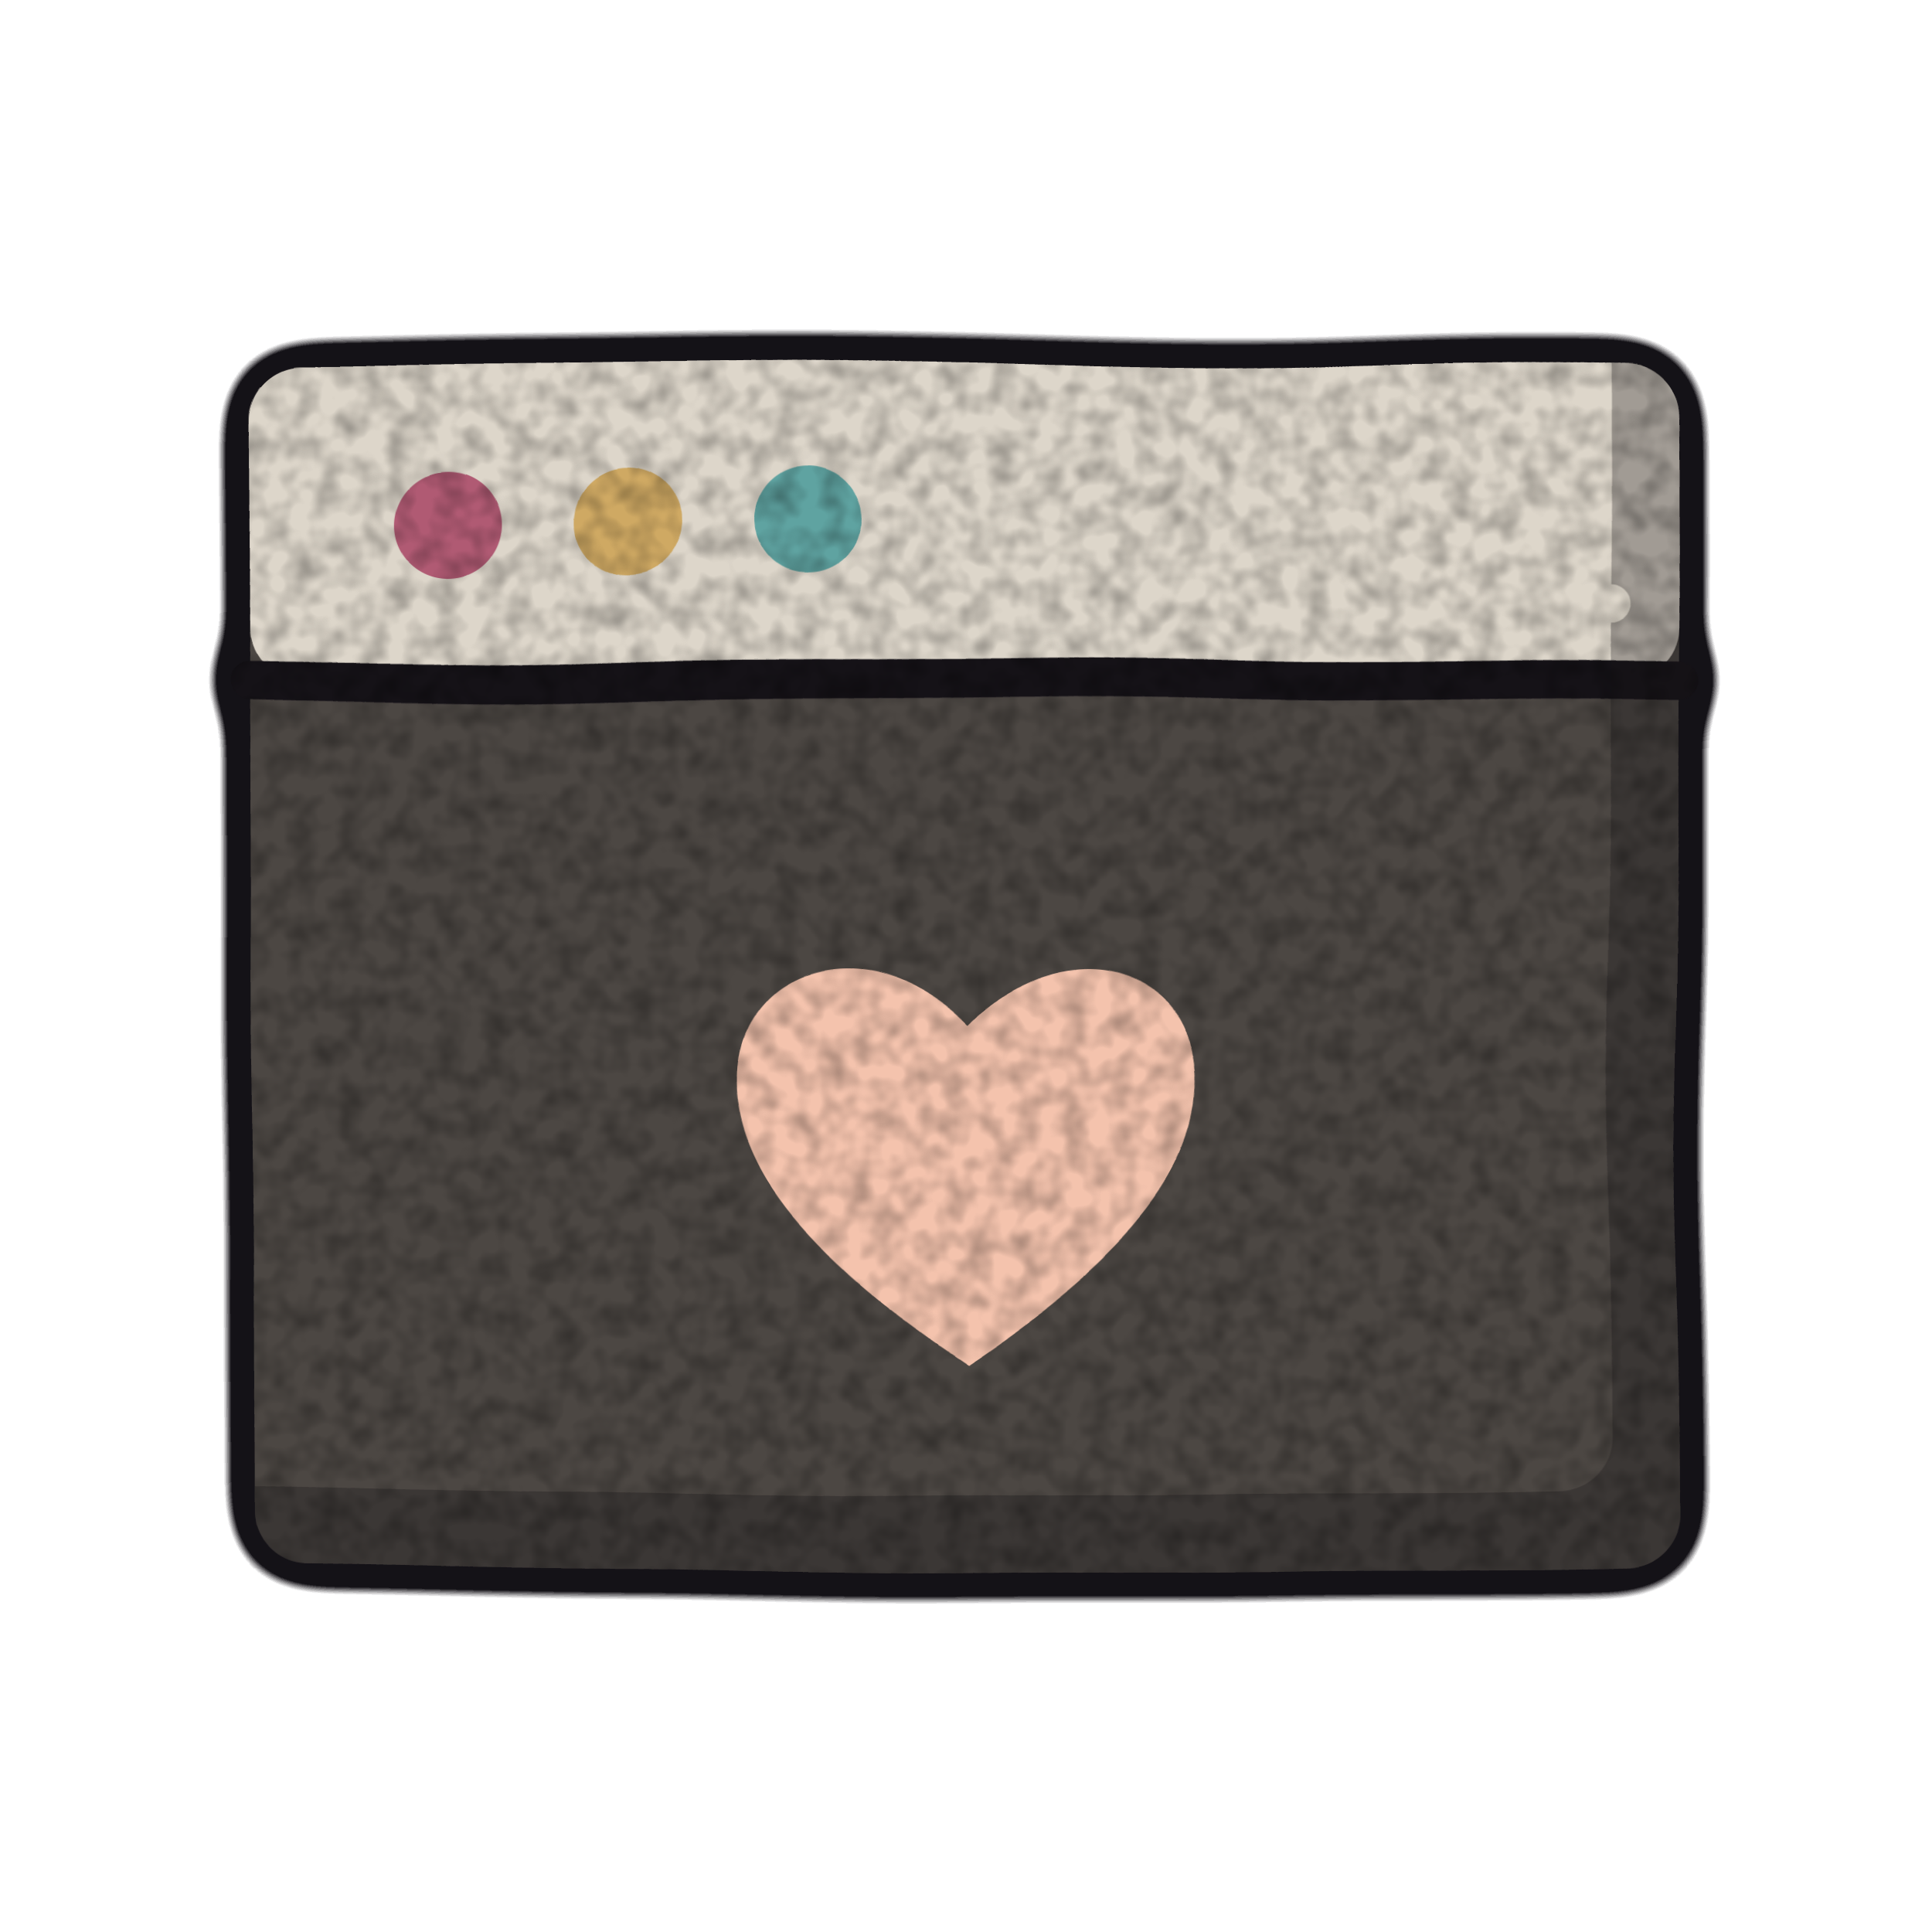
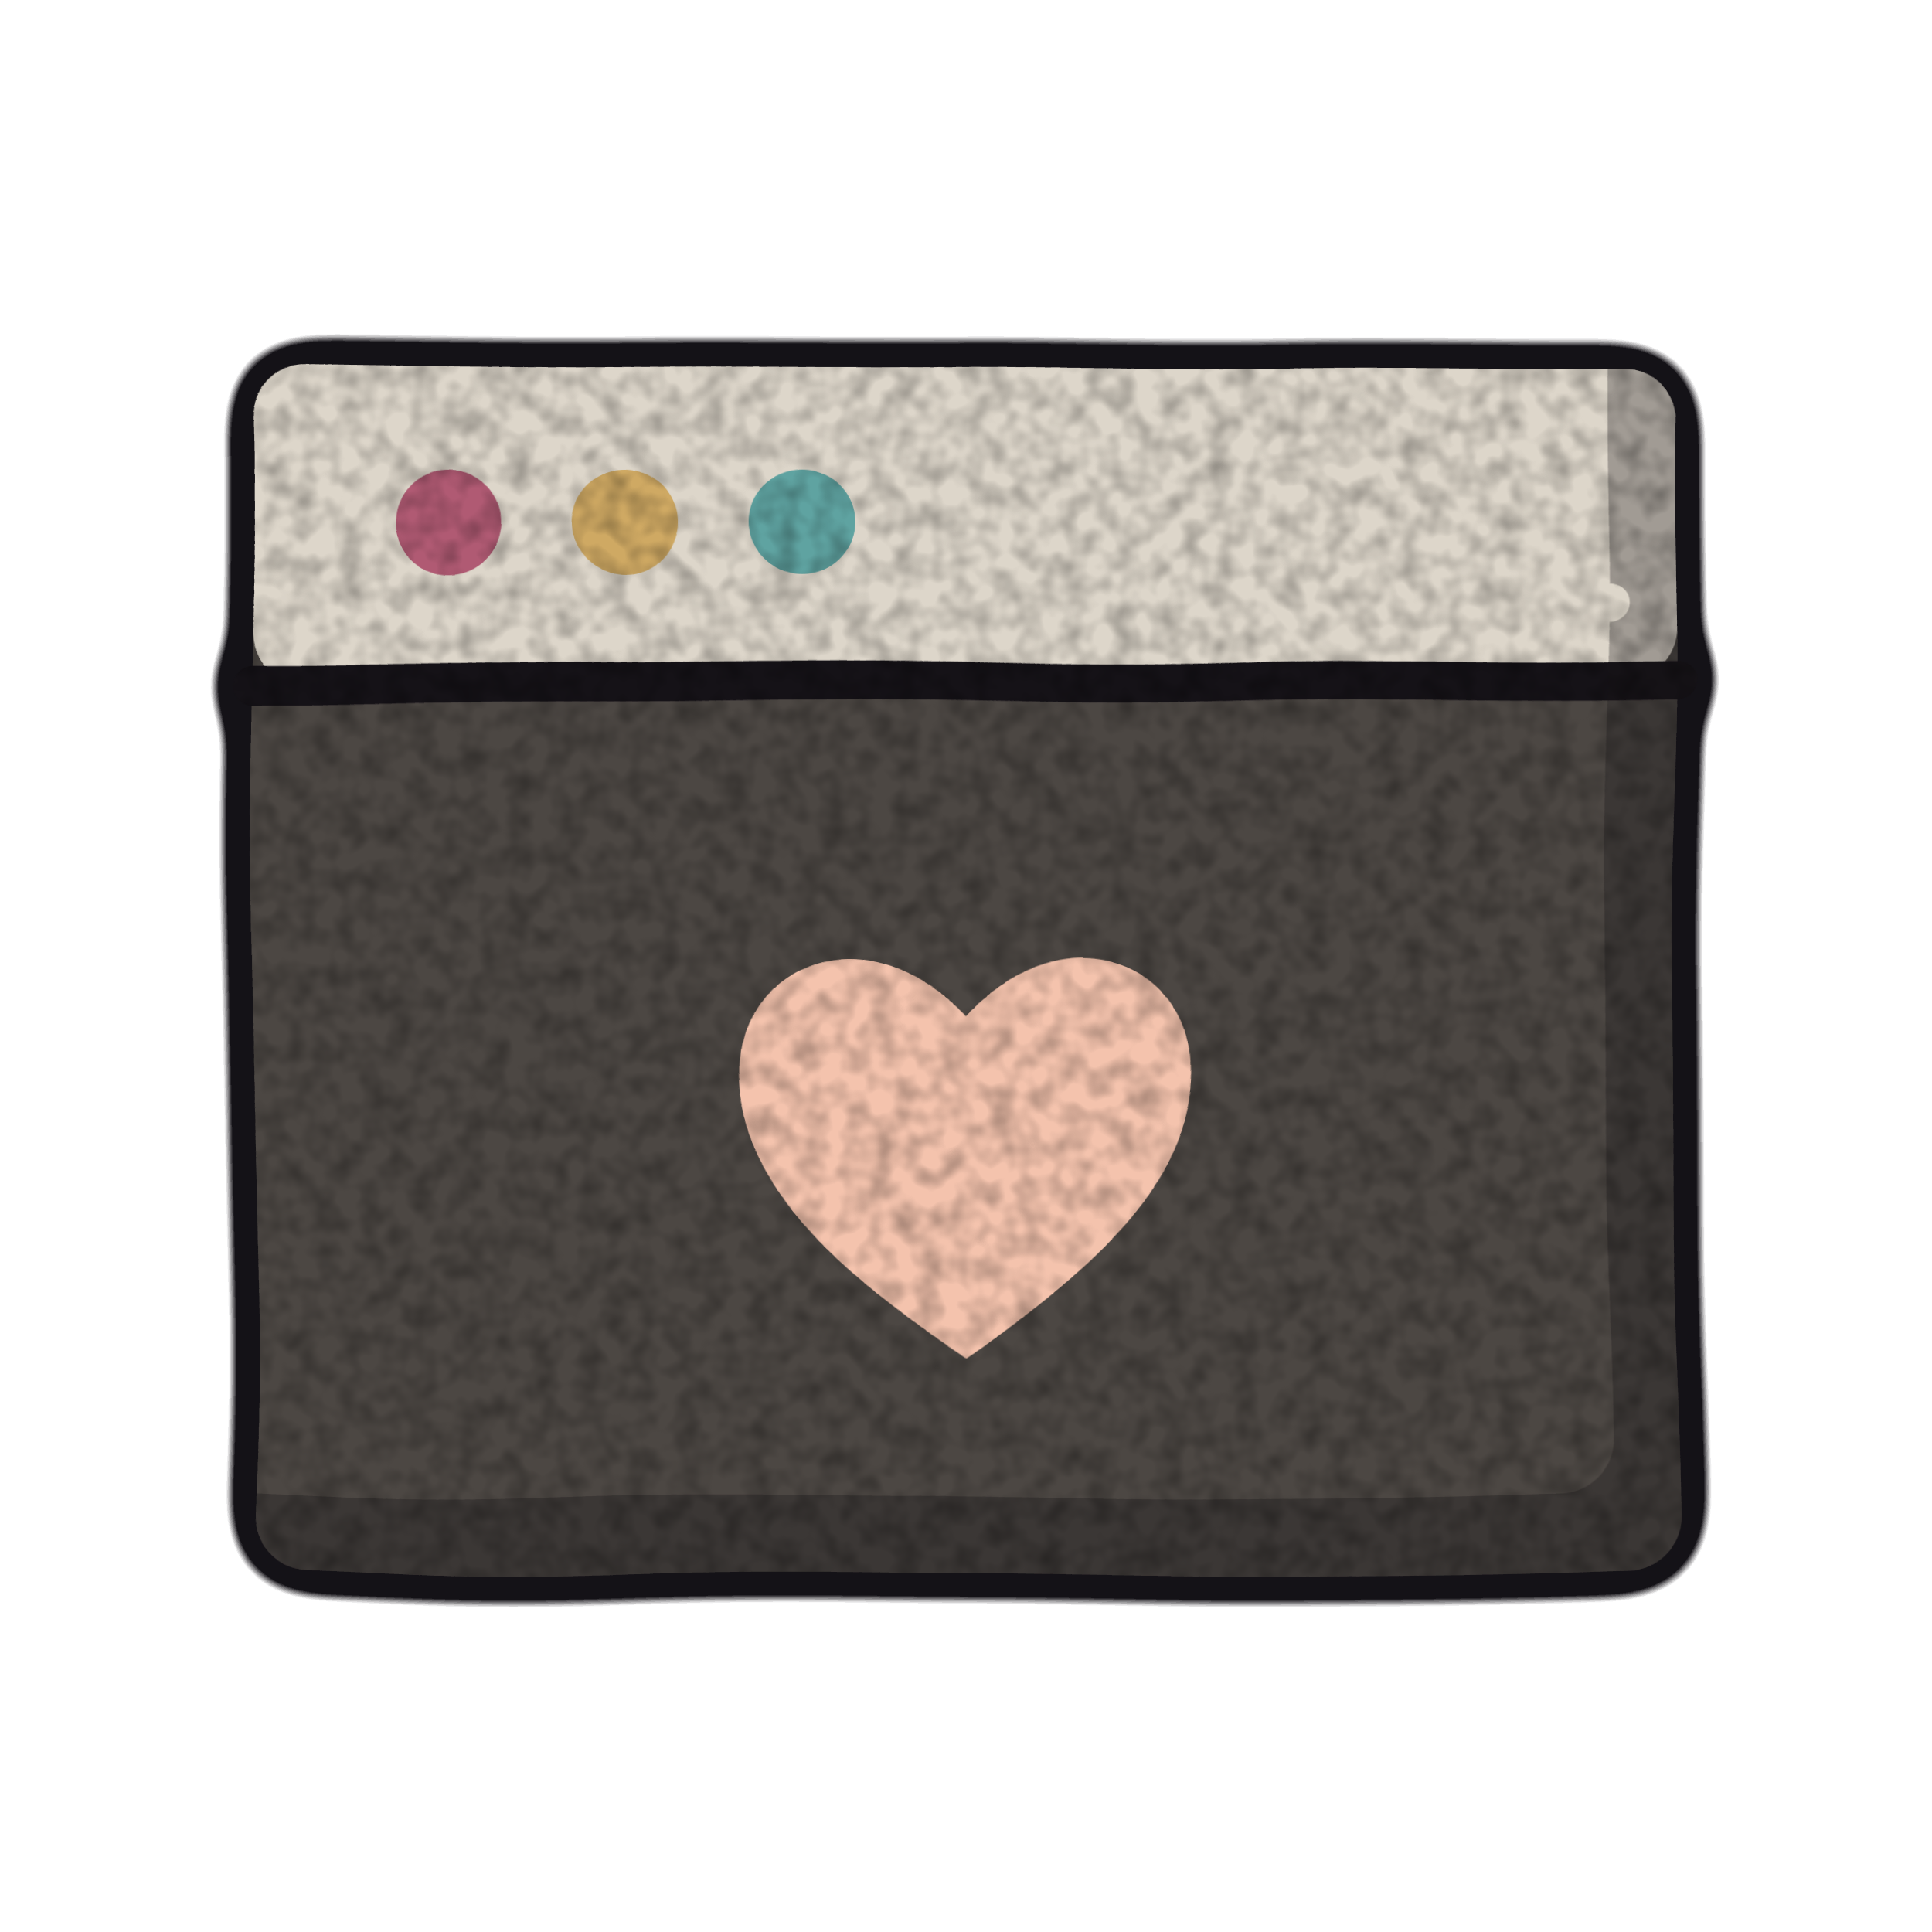
<svg xmlns="http://www.w3.org/2000/svg" viewBox="0 0 100 100" width="100" height="100">
  <defs>
    <filter id="window_exe-ink" x="-20%" y="-20%" width="140%" height="140%" color-interpolation-filters="sRGB">
-       <feTurbulence type="fractalNoise" baseFrequency="0.03" numOctaves="2" seed="822" result="warp" />
+       <feTurbulence type="fractalNoise" baseFrequency="0.03" numOctaves="2" seed="783" result="warp" />
      <feDisplacementMap in="SourceGraphic" in2="warp" scale="1.4" xChannelSelector="R" yChannelSelector="G" result="art" />
      <feOffset in="art" dx="-3.5" dy="-4" result="shifted" />
      <feComposite in="art" in2="shifted" operator="out" result="crescent" />
      <feFlood flood-color="#151217" flood-opacity="0.3" />
      <feComposite in2="crescent" operator="in" result="shade" />
-       <feTurbulence type="fractalNoise" baseFrequency="0.8" numOctaves="2" seed="827" result="noise" />
+       <feTurbulence type="fractalNoise" baseFrequency="0.8" numOctaves="2" seed="788" result="noise" />
      <feColorMatrix in="noise" type="matrix" values="0 0 0 0 0  0 0 0 0 0  0 0 0 0 0  0.55 0 0 0 -0.2" result="speck" />
      <feComposite in="speck" in2="art" operator="in" result="grain" />
      <feGaussianBlur in="art" stdDeviation="1.25" result="soft" />
      <feColorMatrix in="soft" type="matrix" values="0 0 0 0 0.08  0 0 0 0 0.07  0 0 0 0 0.09  0 0 0 14 -1.3" result="line" />
      <feGaussianBlur in="art" stdDeviation="4.5" result="haze" />
      <feFlood flood-color="#f4c3ad" flood-opacity="0" />
      <feComposite in2="haze" operator="in" result="glow" />
      <feMerge>
        <feMergeNode in="glow" />
        <feMergeNode in="line" />
        <feMergeNode in="art" />
        <feMergeNode in="shade" />
        <feMergeNode in="grain" />
      </feMerge>
    </filter>
  </defs>
  <g filter="url(#window_exe-ink)">
    <g transform="translate(50 50) scale(.92) translate(-50 -50)">
      <rect x="10" y="16" width="80" height="68" rx="3" fill="#4c4743" />
      <rect x="10" y="16" width="80" height="18" rx="3" fill="#ddd6ca" />
      <circle cx="21" cy="25" r="3" fill="#b05a73" />
      <circle cx="31" cy="25" r="3" fill="#cfa963" />
      <circle cx="41" cy="25" r="3" fill="#5fa3a1" />
      <path d="M10 34 L90 34" fill="none" stroke="#151217" stroke-width="2.2" stroke-linecap="round" stroke-linejoin="round" />
      <g transform="translate(50 60) scale(0.34) translate(-50 -50)">
        <path d="M50 86 C26 70 10 54 12 36 C14 20 34 14 50 30 C66 14 86 20 88 36 C90 54 74 70 50 86 Z" fill="#f4c3ad" />
      </g>
    </g>
  </g>
</svg>
